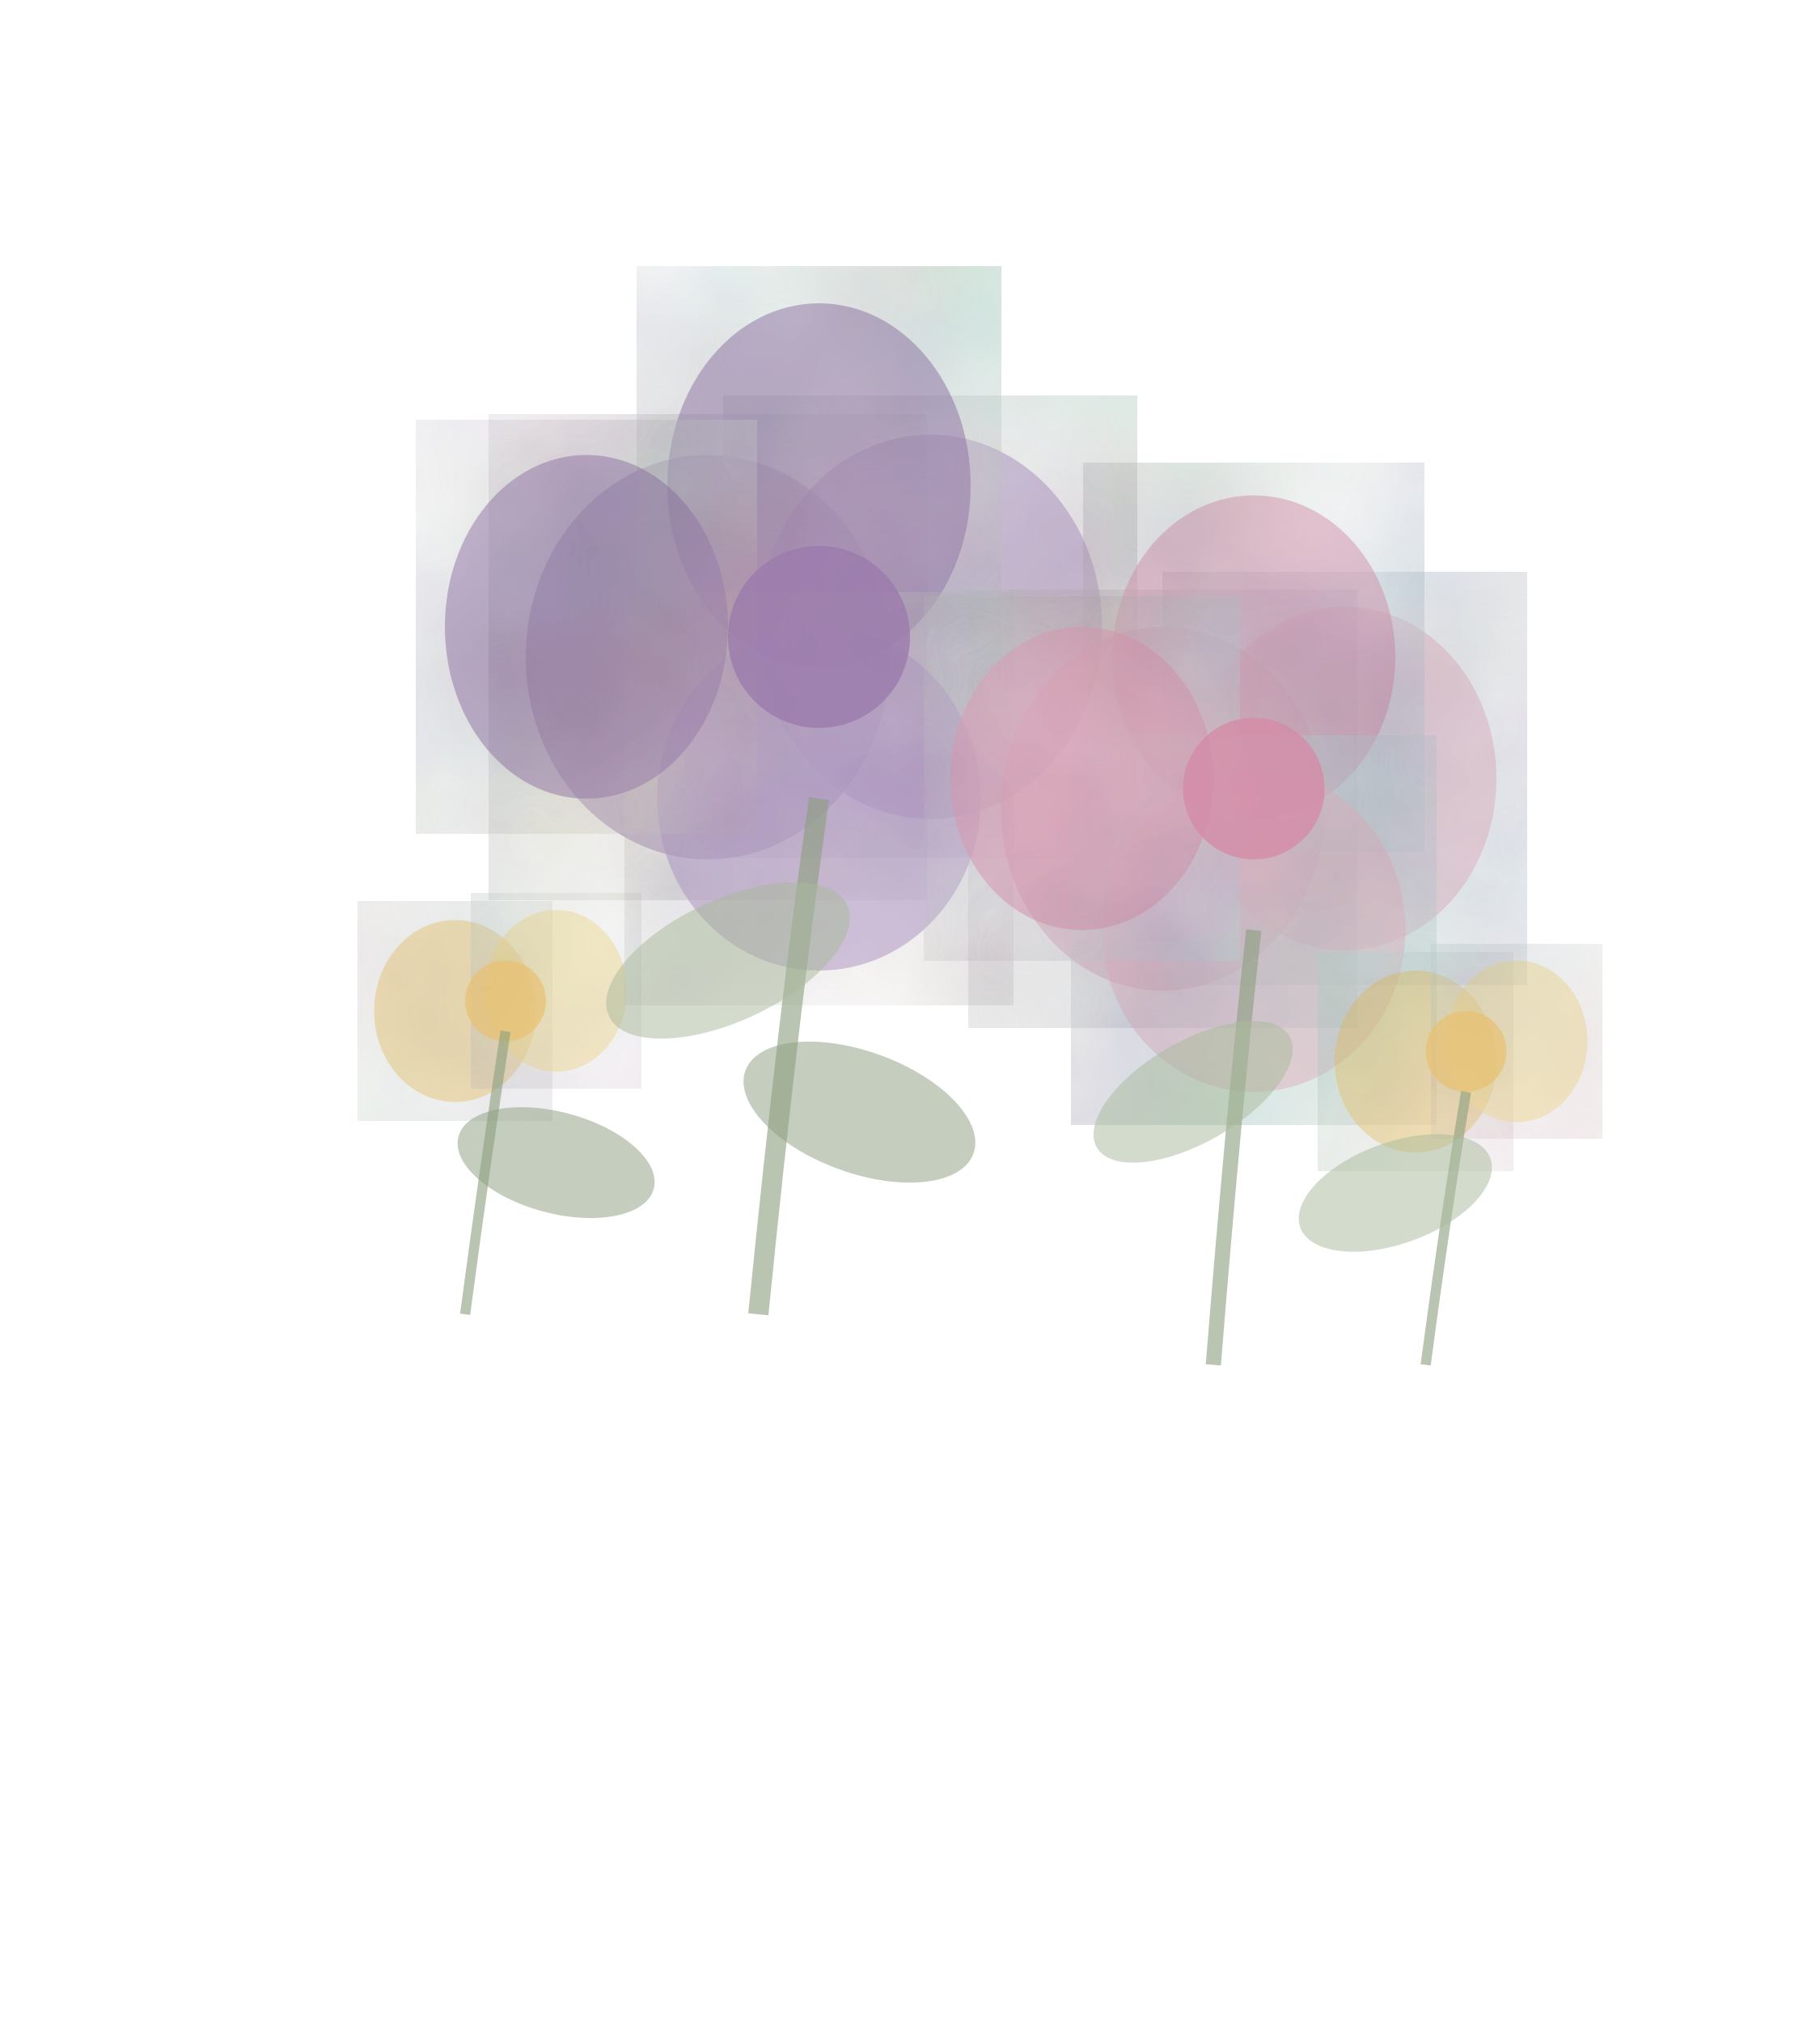
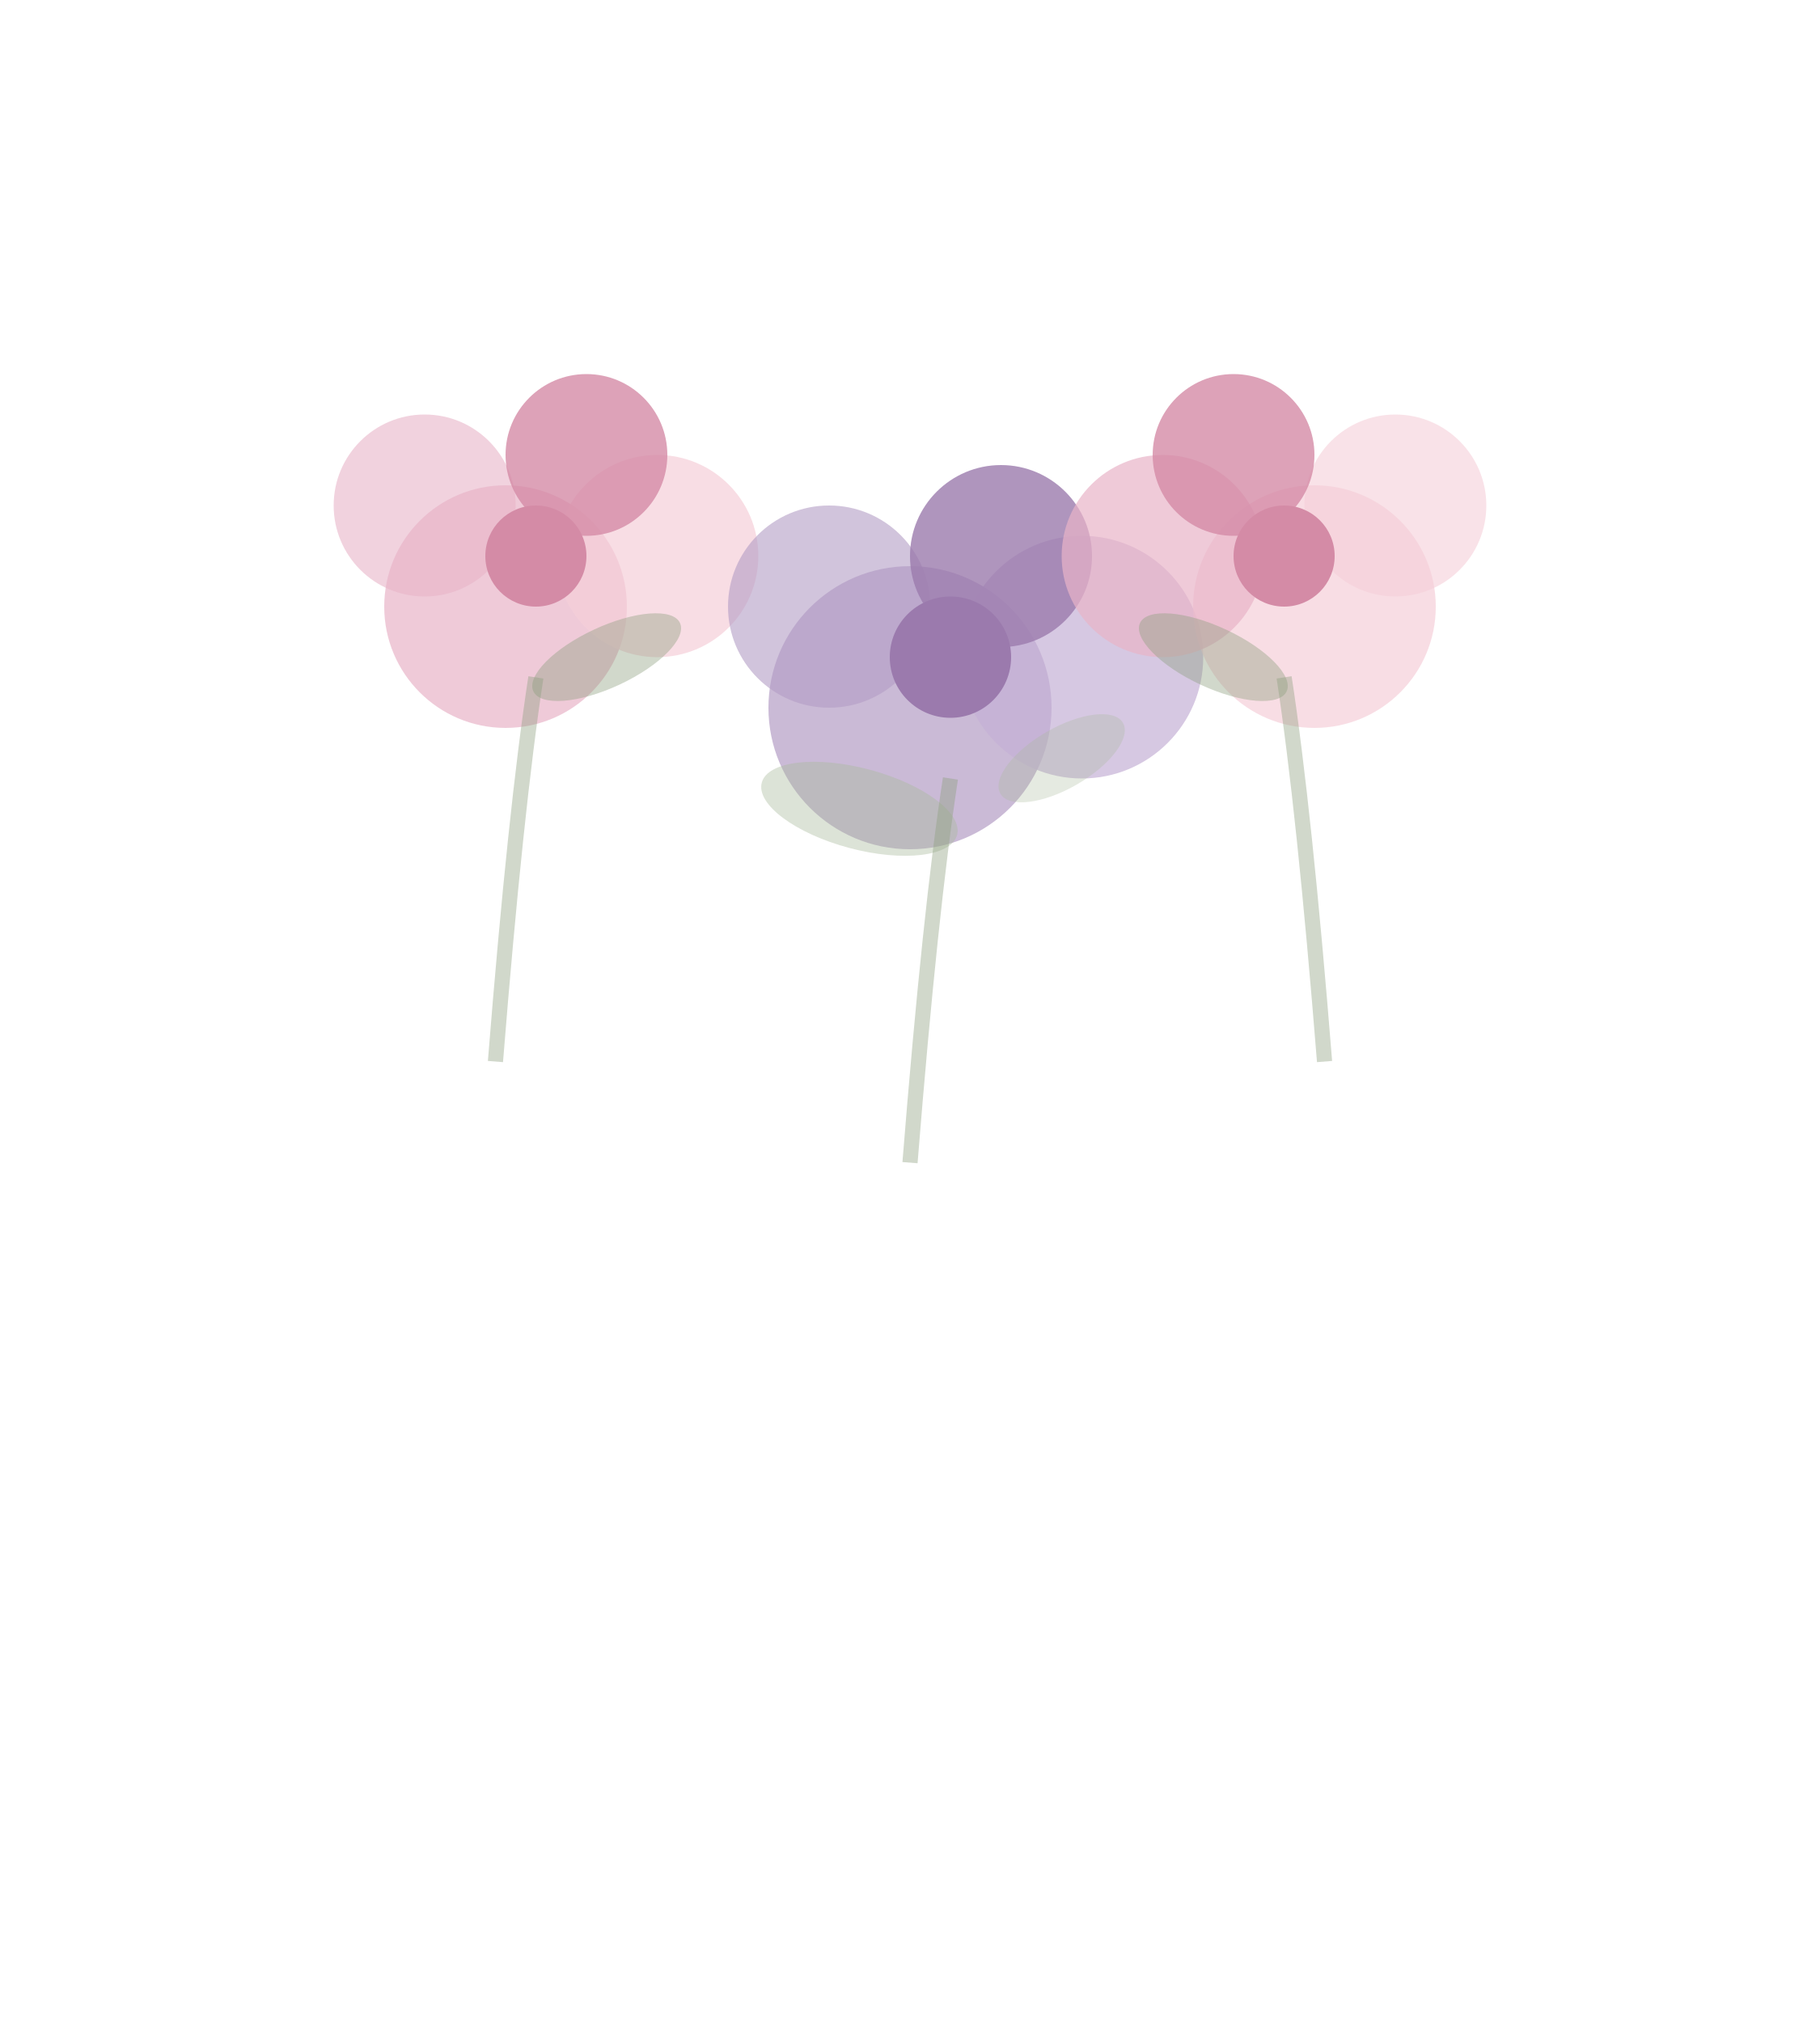
<svg xmlns="http://www.w3.org/2000/svg" width="180" height="200" viewBox="0 0 180 200">
-   <defs>
-     <filter id="watercolor">
-       <feTurbulence type="fractalNoise" baseFrequency="0.02" numOctaves="5" seed="4" />
-       <feColorMatrix type="saturate" values="0.5" />
-       <feBlend in="SourceGraphic" in2="blurOut" mode="multiply" />
-     </filter>
-   </defs>
-   <ellipse cx="70" cy="65" rx="18" ry="20" fill="#b39cc4" opacity="0.7" filter="url(#watercolor)" />
-   <ellipse cx="92" cy="62" rx="17" ry="19" fill="#c5b0d5" opacity="0.7" filter="url(#watercolor)" />
-   <ellipse cx="81" cy="48" rx="15" ry="18" fill="#b39cc4" opacity="0.7" filter="url(#watercolor)" />
-   <ellipse cx="81" cy="79" rx="16" ry="17" fill="#c5b0d5" opacity="0.7" filter="url(#watercolor)" />
-   <ellipse cx="58" cy="62" rx="14" ry="17" fill="#b39cc4" opacity="0.7" filter="url(#watercolor)" />
-   <circle cx="81" cy="63" r="9" fill="#9b7aad" opacity="0.8" />
-   <ellipse cx="115" cy="80" rx="16" ry="18" fill="#e8b4c8" opacity="0.7" filter="url(#watercolor)" />
-   <ellipse cx="133" cy="77" rx="15" ry="17" fill="#f5cfd9" opacity="0.7" filter="url(#watercolor)" />
-   <ellipse cx="124" cy="65" rx="14" ry="16" fill="#e8b4c8" opacity="0.7" filter="url(#watercolor)" />
-   <ellipse cx="124" cy="92" rx="15" ry="16" fill="#f5cfd9" opacity="0.7" filter="url(#watercolor)" />
-   <ellipse cx="107" cy="77" rx="13" ry="15" fill="#e8b4c8" opacity="0.7" filter="url(#watercolor)" />
-   <circle cx="124" cy="78" r="7" fill="#d48ba6" opacity="0.8" />
-   <ellipse cx="45" cy="100" rx="8" ry="9" fill="#f4d58d" opacity="0.6" filter="url(#watercolor)" />
-   <ellipse cx="55" cy="98" rx="7" ry="8" fill="#f7e4a8" opacity="0.6" filter="url(#watercolor)" />
-   <circle cx="50" cy="99" r="4" fill="#e8c170" opacity="0.7" />
-   <ellipse cx="140" cy="105" rx="8" ry="9" fill="#f4d58d" opacity="0.6" filter="url(#watercolor)" />
-   <ellipse cx="150" cy="103" rx="7" ry="8" fill="#f7e4a8" opacity="0.6" filter="url(#watercolor)" />
-   <circle cx="145" cy="104" r="4" fill="#e8c170" opacity="0.7" />
-   <path d="M 81 79 Q 78 100 75 130" stroke="#8b9e7d" stroke-width="2" fill="none" opacity="0.6" />
-   <path d="M 124 92 Q 122 110 120 135" stroke="#8b9e7d" stroke-width="1.5" fill="none" opacity="0.6" />
-   <path d="M 50 102 Q 48 115 46 130" stroke="#8b9e7d" stroke-width="1" fill="none" opacity="0.6" />
-   <path d="M 145 108 Q 143 120 141 135" stroke="#8b9e7d" stroke-width="1" fill="none" opacity="0.6" />
-   <ellipse cx="72" cy="95" rx="13" ry="6" fill="#a8b99a" opacity="0.5" transform="rotate(-25 72 95)" />
-   <ellipse cx="85" cy="110" rx="12" ry="6" fill="#8b9e7d" opacity="0.5" transform="rotate(20 85 110)" />
-   <ellipse cx="118" cy="108" rx="11" ry="5" fill="#a8b99a" opacity="0.5" transform="rotate(-30 118 108)" />
-   <ellipse cx="55" cy="115" rx="10" ry="5" fill="#8b9e7d" opacity="0.5" transform="rotate(15 55 115)" />
-   <ellipse cx="138" cy="118" rx="10" ry="5" fill="#a8b99a" opacity="0.5" transform="rotate(-20 138 118)" />
+   <circle cx="50" cy="60" r="12" fill="#e8b4c8" opacity="0.7" />
+   <circle cx="65" cy="55" r="10" fill="#f5cfd9" opacity="0.7" />
+   <circle cx="42" cy="50" r="9" fill="#e8b4c8" opacity="0.6" />
+   <circle cx="58" cy="45" r="8" fill="#d48ba6" opacity="0.8" />
+   <circle cx="53" cy="55" r="5" fill="#d48ba6" />
+   <circle cx="90" cy="70" r="14" fill="#b39cc4" opacity="0.7" />
+   <circle cx="107" cy="65" r="12" fill="#c5b0d5" opacity="0.7" />
+   <circle cx="82" cy="60" r="10" fill="#b39cc4" opacity="0.6" />
+   <circle cx="99" cy="55" r="9" fill="#9b7aad" opacity="0.8" />
+   <circle cx="94" cy="65" r="6" fill="#9b7aad" />
+   <circle cx="130" cy="60" r="12" fill="#f5cfd9" opacity="0.7" />
+   <circle cx="115" cy="55" r="10" fill="#e8b4c8" opacity="0.7" />
+   <circle cx="138" cy="50" r="9" fill="#f5cfd9" opacity="0.6" />
+   <circle cx="122" cy="45" r="8" fill="#d48ba6" opacity="0.8" />
+   <circle cx="127" cy="55" r="5" fill="#d48ba6" />
+   <ellipse cx="60" cy="65" rx="8" ry="3" fill="#8b9e7d" opacity="0.4" transform="rotate(-25 60 65)" />
+   <ellipse cx="85" cy="80" rx="10" ry="4" fill="#a8b99a" opacity="0.4" transform="rotate(15 85 80)" />
+   <ellipse cx="120" cy="65" rx="8" ry="3" fill="#8b9e7d" opacity="0.4" transform="rotate(25 120 65)" />
+   <ellipse cx="105" cy="75" rx="7" ry="3" fill="#a8b99a" opacity="0.3" transform="rotate(-30 105 75)" />
+   <path d="M 53 67 Q 51 80 49 105" stroke="#8b9e7d" stroke-width="1.5" fill="none" opacity="0.4" />
+   <path d="M 94 77 Q 92 90 90 115" stroke="#8b9e7d" stroke-width="1.5" fill="none" opacity="0.4" />
+   <path d="M 127 67 Q 129 80 131 105" stroke="#8b9e7d" stroke-width="1.5" fill="none" opacity="0.4" />
</svg>
